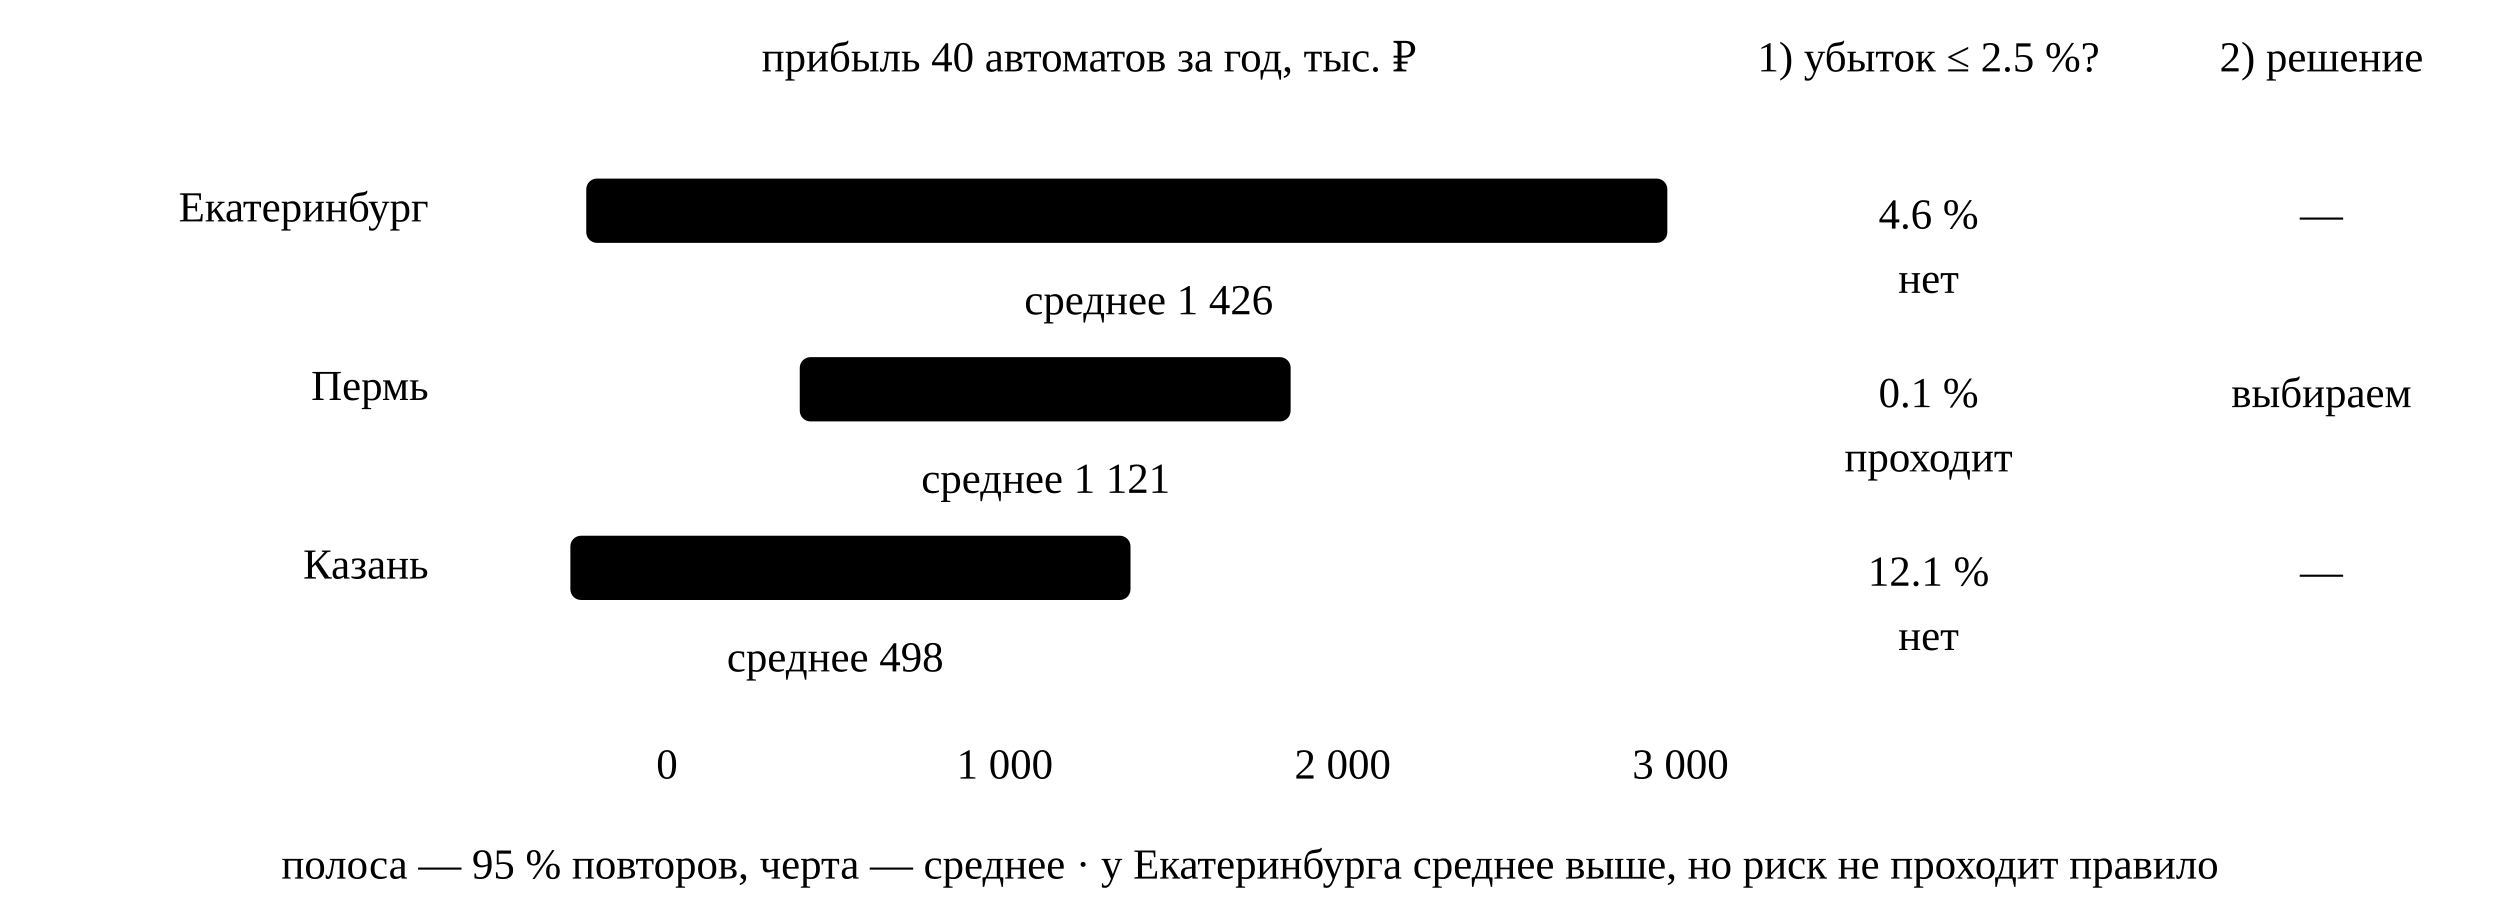
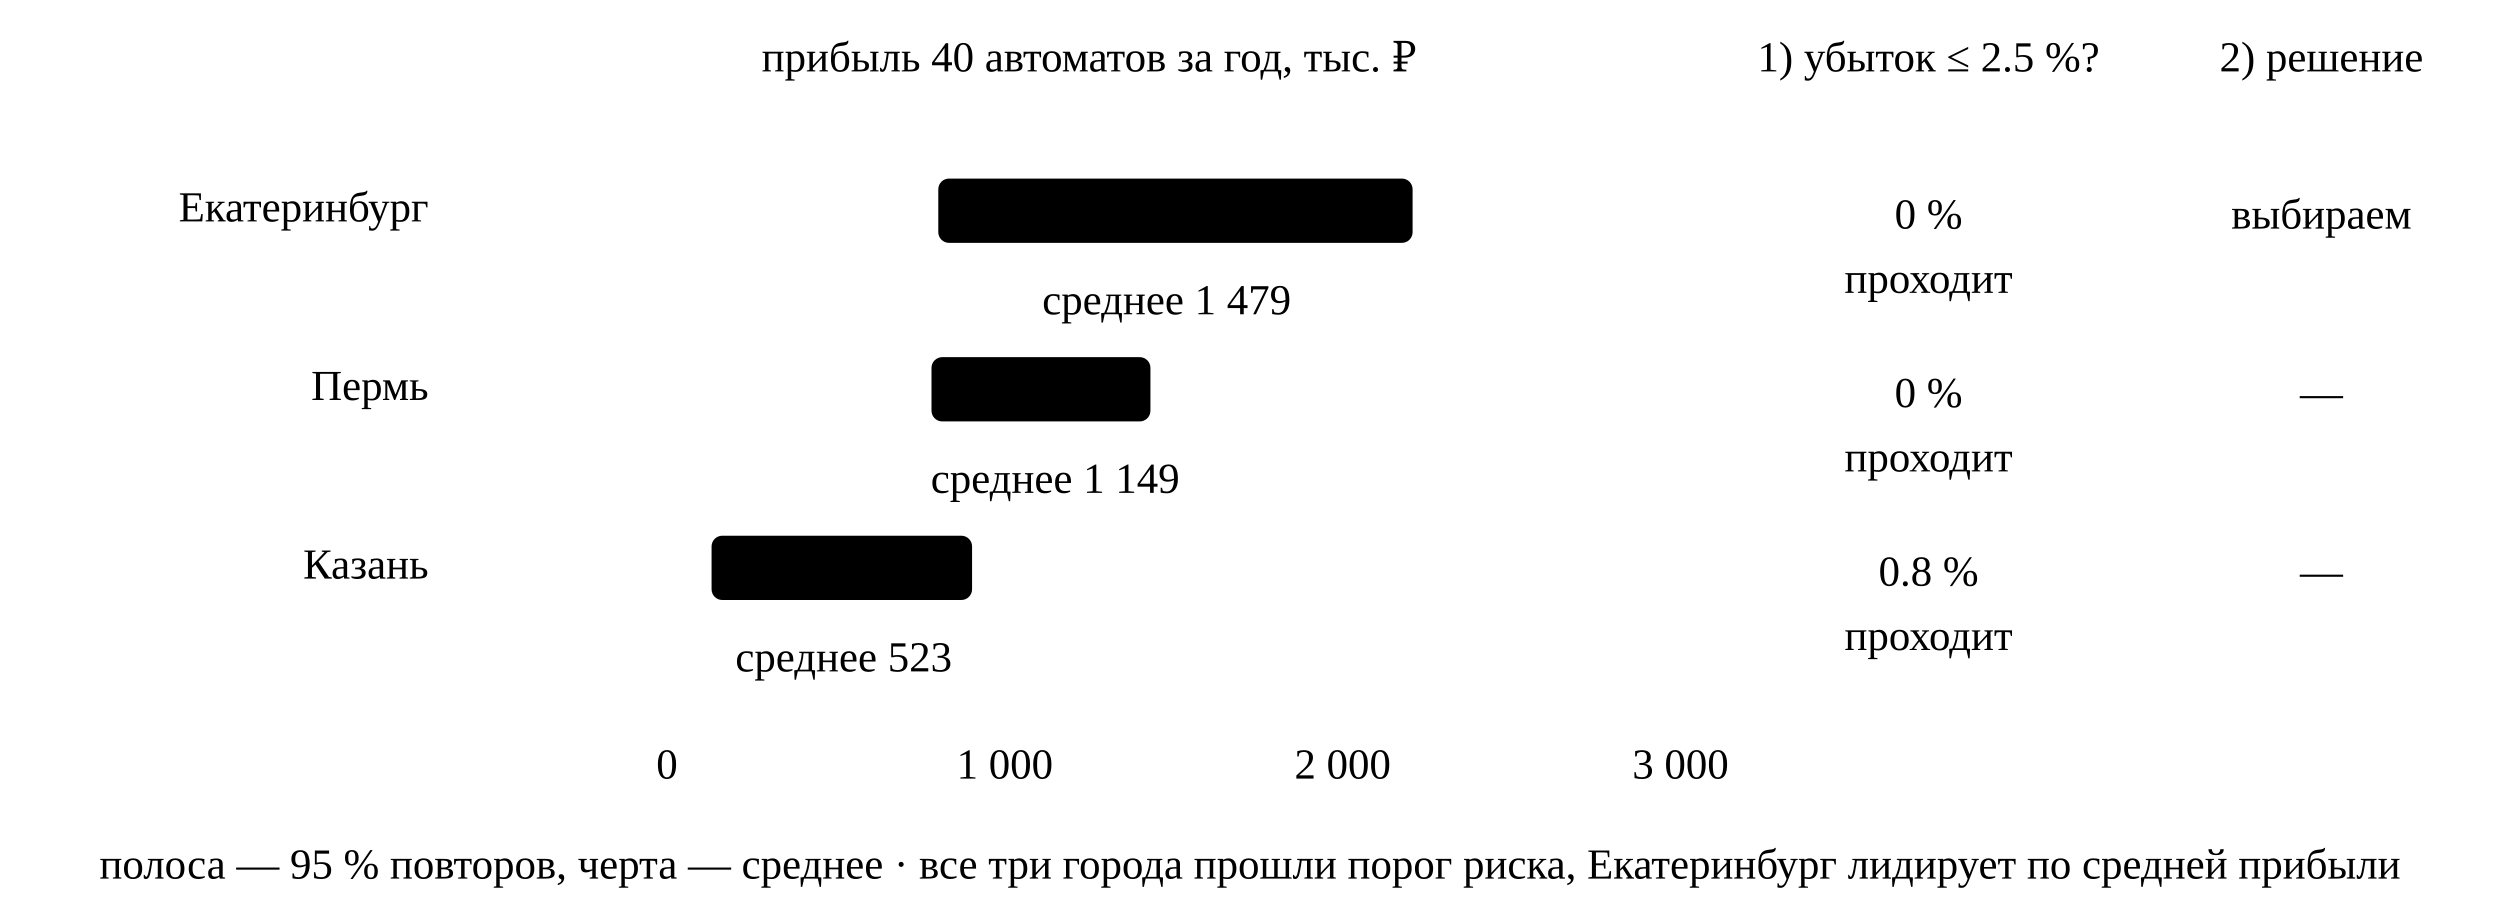
<svg xmlns="http://www.w3.org/2000/svg" viewBox="0 0 700 256" role="img" aria-labelledby="t-city-rule">
  <defs>
    <marker id="ah-city-rule" viewBox="0 0 10 10" refX="9" refY="5" markerWidth="7" markerHeight="7" orient="auto-start-reverse">
      <path class="ah" d="M0,0 L10,5 L0,10 z" />
    </marker>
  </defs>
  <text class="ink2 sm b" x="305.0" y="20" text-anchor="middle">прибыль 40 автоматов за год, тыс. ₽</text>
  <text class="ink2 sm b" x="540" y="20" text-anchor="middle">1) убыток ≤ 2.5 %?</text>
  <text class="ink2 sm b" x="650" y="20" text-anchor="middle">2) решение</text>
  <path class="ln-err dash" d="M186.757,30 L186.757,196" />
  <text class="ink b" x="120" y="62" text-anchor="end">Екатеринбург</text>
-   <rect class="box" x="164.149" y="50" width="302.703" height="18" rx="3" />
-   <path class="ln" d="M321.649,45 L321.649,73" />
-   <text class="ink2 sm" x="321.649" y="88" text-anchor="middle">среднее 1 426</text>
-   <text class="err b" x="540" y="64" text-anchor="middle">4.6 %</text>
-   <text class="err sm" x="540" y="82" text-anchor="middle">нет</text>
-   <text class="mut" x="650" y="64" text-anchor="middle">—</text>
+   <rect class="box-acc" x="262.72" y="50" width="132.81" height="18" rx="3" />
+   <path class="ln" d="M326.66,45 L326.66,73" />
+   <text class="ink2 sm" x="326.66" y="88" text-anchor="middle">среднее 1 479</text>
+   <text class="ok b" x="540" y="64" text-anchor="middle">0 %</text>
+   <text class="ok sm" x="540" y="82" text-anchor="middle">проходит</text>
+   <text class="ok b" x="650" y="64" text-anchor="middle">выбираем</text>
  <text class="ink b" x="120" y="112" text-anchor="end">Пермь</text>
-   <rect class="box-acc" x="223.932" y="100" width="137.446" height="18" rx="3" />
-   <path class="ln" d="M292.797,95 L292.797,123" />
-   <text class="ink2 sm" x="292.797" y="138" text-anchor="middle">среднее 1 121</text>
-   <text class="ok b" x="540" y="114" text-anchor="middle">0.1 %</text>
+   <rect class="box" x="260.82" y="100" width="61.3" height="18" rx="3" />
+   <path class="ln" d="M295.45,95 L295.45,123" />
+   <text class="ink2 sm" x="295.45" y="138" text-anchor="middle">среднее 1 149</text>
+   <text class="ok b" x="540" y="114" text-anchor="middle">0 %</text>
  <text class="ok sm" x="540" y="132" text-anchor="middle">проходит</text>
-   <text class="ok b" x="650" y="114" text-anchor="middle">выбираем</text>
+   <text class="mut" x="650" y="114" text-anchor="middle">—</text>
  <text class="ink b" x="120" y="162" text-anchor="end">Казань</text>
-   <rect class="box" x="159.703" y="150" width="156.838" height="18" rx="3" />
-   <path class="ln" d="M233.865,145 L233.865,173" />
-   <text class="ink2 sm" x="233.865" y="188" text-anchor="middle">среднее 498</text>
-   <text class="err b" x="540" y="164" text-anchor="middle">12.1 %</text>
-   <text class="err sm" x="540" y="182" text-anchor="middle">нет</text>
+   <rect class="box" x="199.24" y="150" width="72.94" height="18" rx="3" />
+   <path class="ln" d="M236.23,145 L236.23,173" />
+   <text class="ink2 sm" x="236.23" y="188" text-anchor="middle">среднее 523</text>
+   <text class="ok b" x="540" y="164" text-anchor="middle">0.8 %</text>
+   <text class="ok sm" x="540" y="182" text-anchor="middle">проходит</text>
  <text class="mut" x="650" y="164" text-anchor="middle">—</text>
  <path class="ln" d="M186.757,198 L186.757,203" />
  <text class="mut sm" x="186.757" y="218" text-anchor="middle">0</text>
  <path class="ln" d="M281.351,198 L281.351,203" />
  <text class="mut sm" x="281.351" y="218" text-anchor="middle">1 000</text>
  <path class="ln" d="M375.946,198 L375.946,203" />
  <text class="mut sm" x="375.946" y="218" text-anchor="middle">2 000</text>
  <path class="ln" d="M470.541,198 L470.541,203" />
  <text class="mut sm" x="470.541" y="218" text-anchor="middle">3 000</text>
-   <text class="mut sm" x="350" y="246" text-anchor="middle">полоса — 95 % повторов, черта — среднее · у Екатеринбурга среднее выше, но риск не проходит правило</text>
+   <text class="mut sm" x="350" y="246" text-anchor="middle">полоса — 95 % повторов, черта — среднее · все три города прошли порог риска, Екатеринбург лидирует по средней прибыли</text>
</svg>
